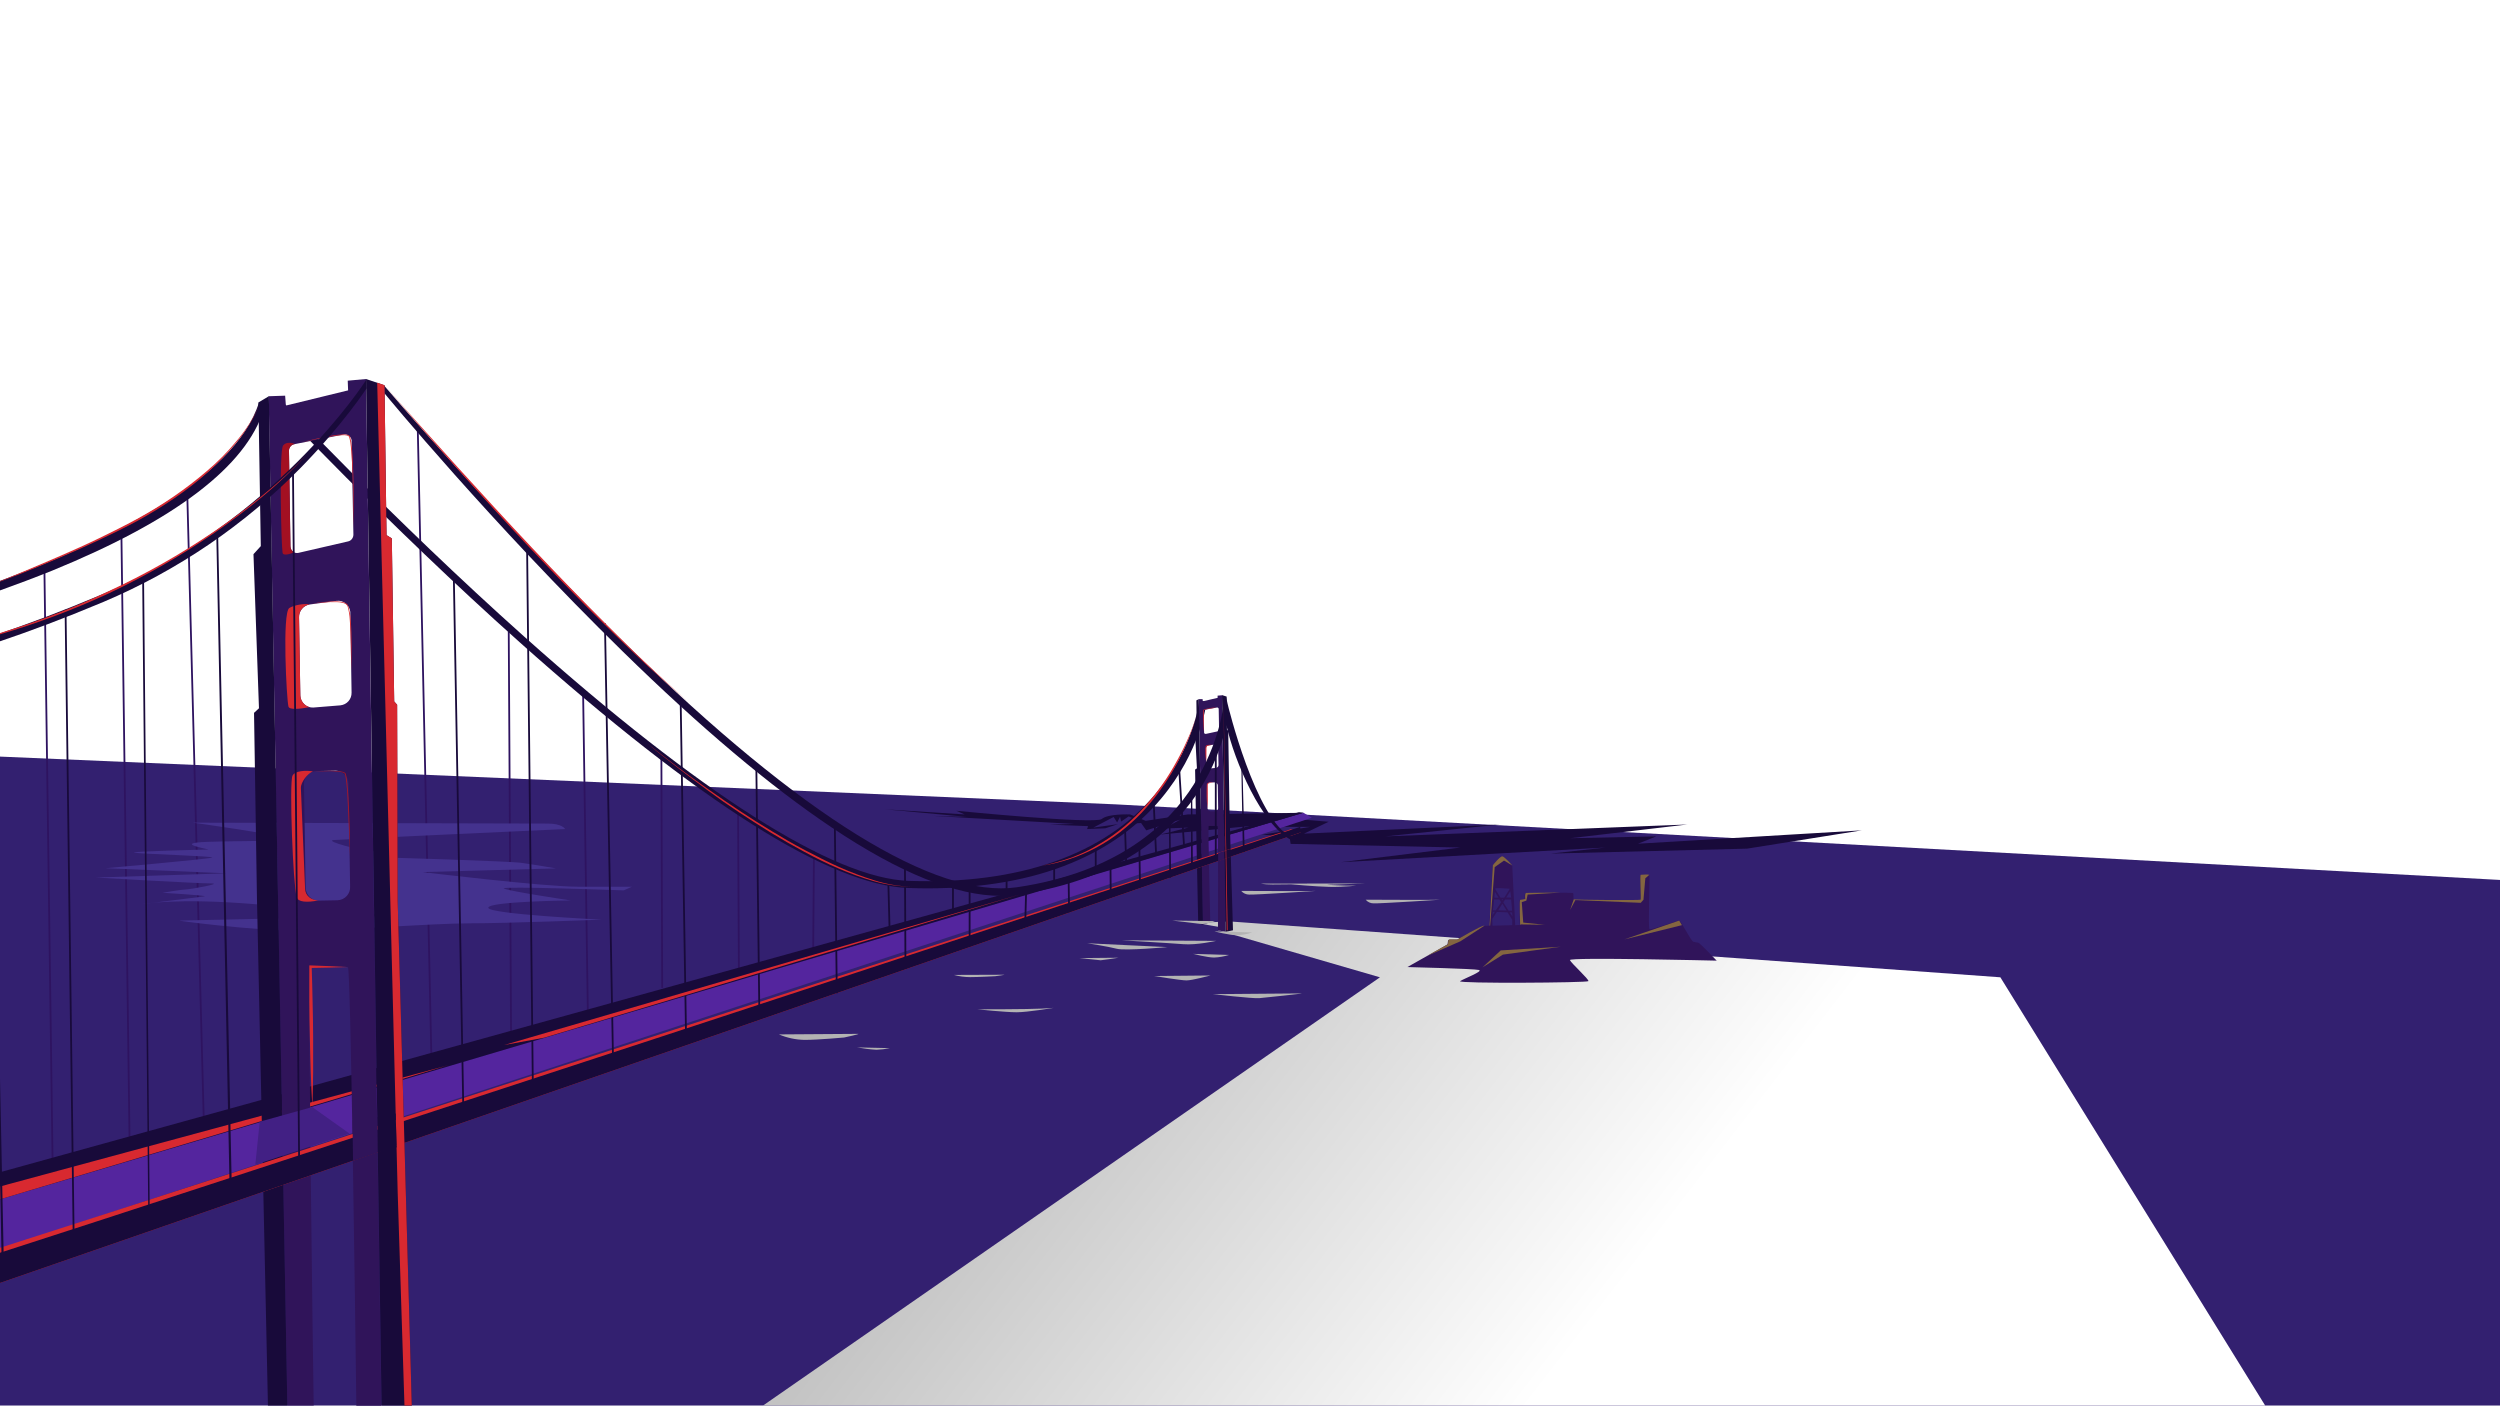
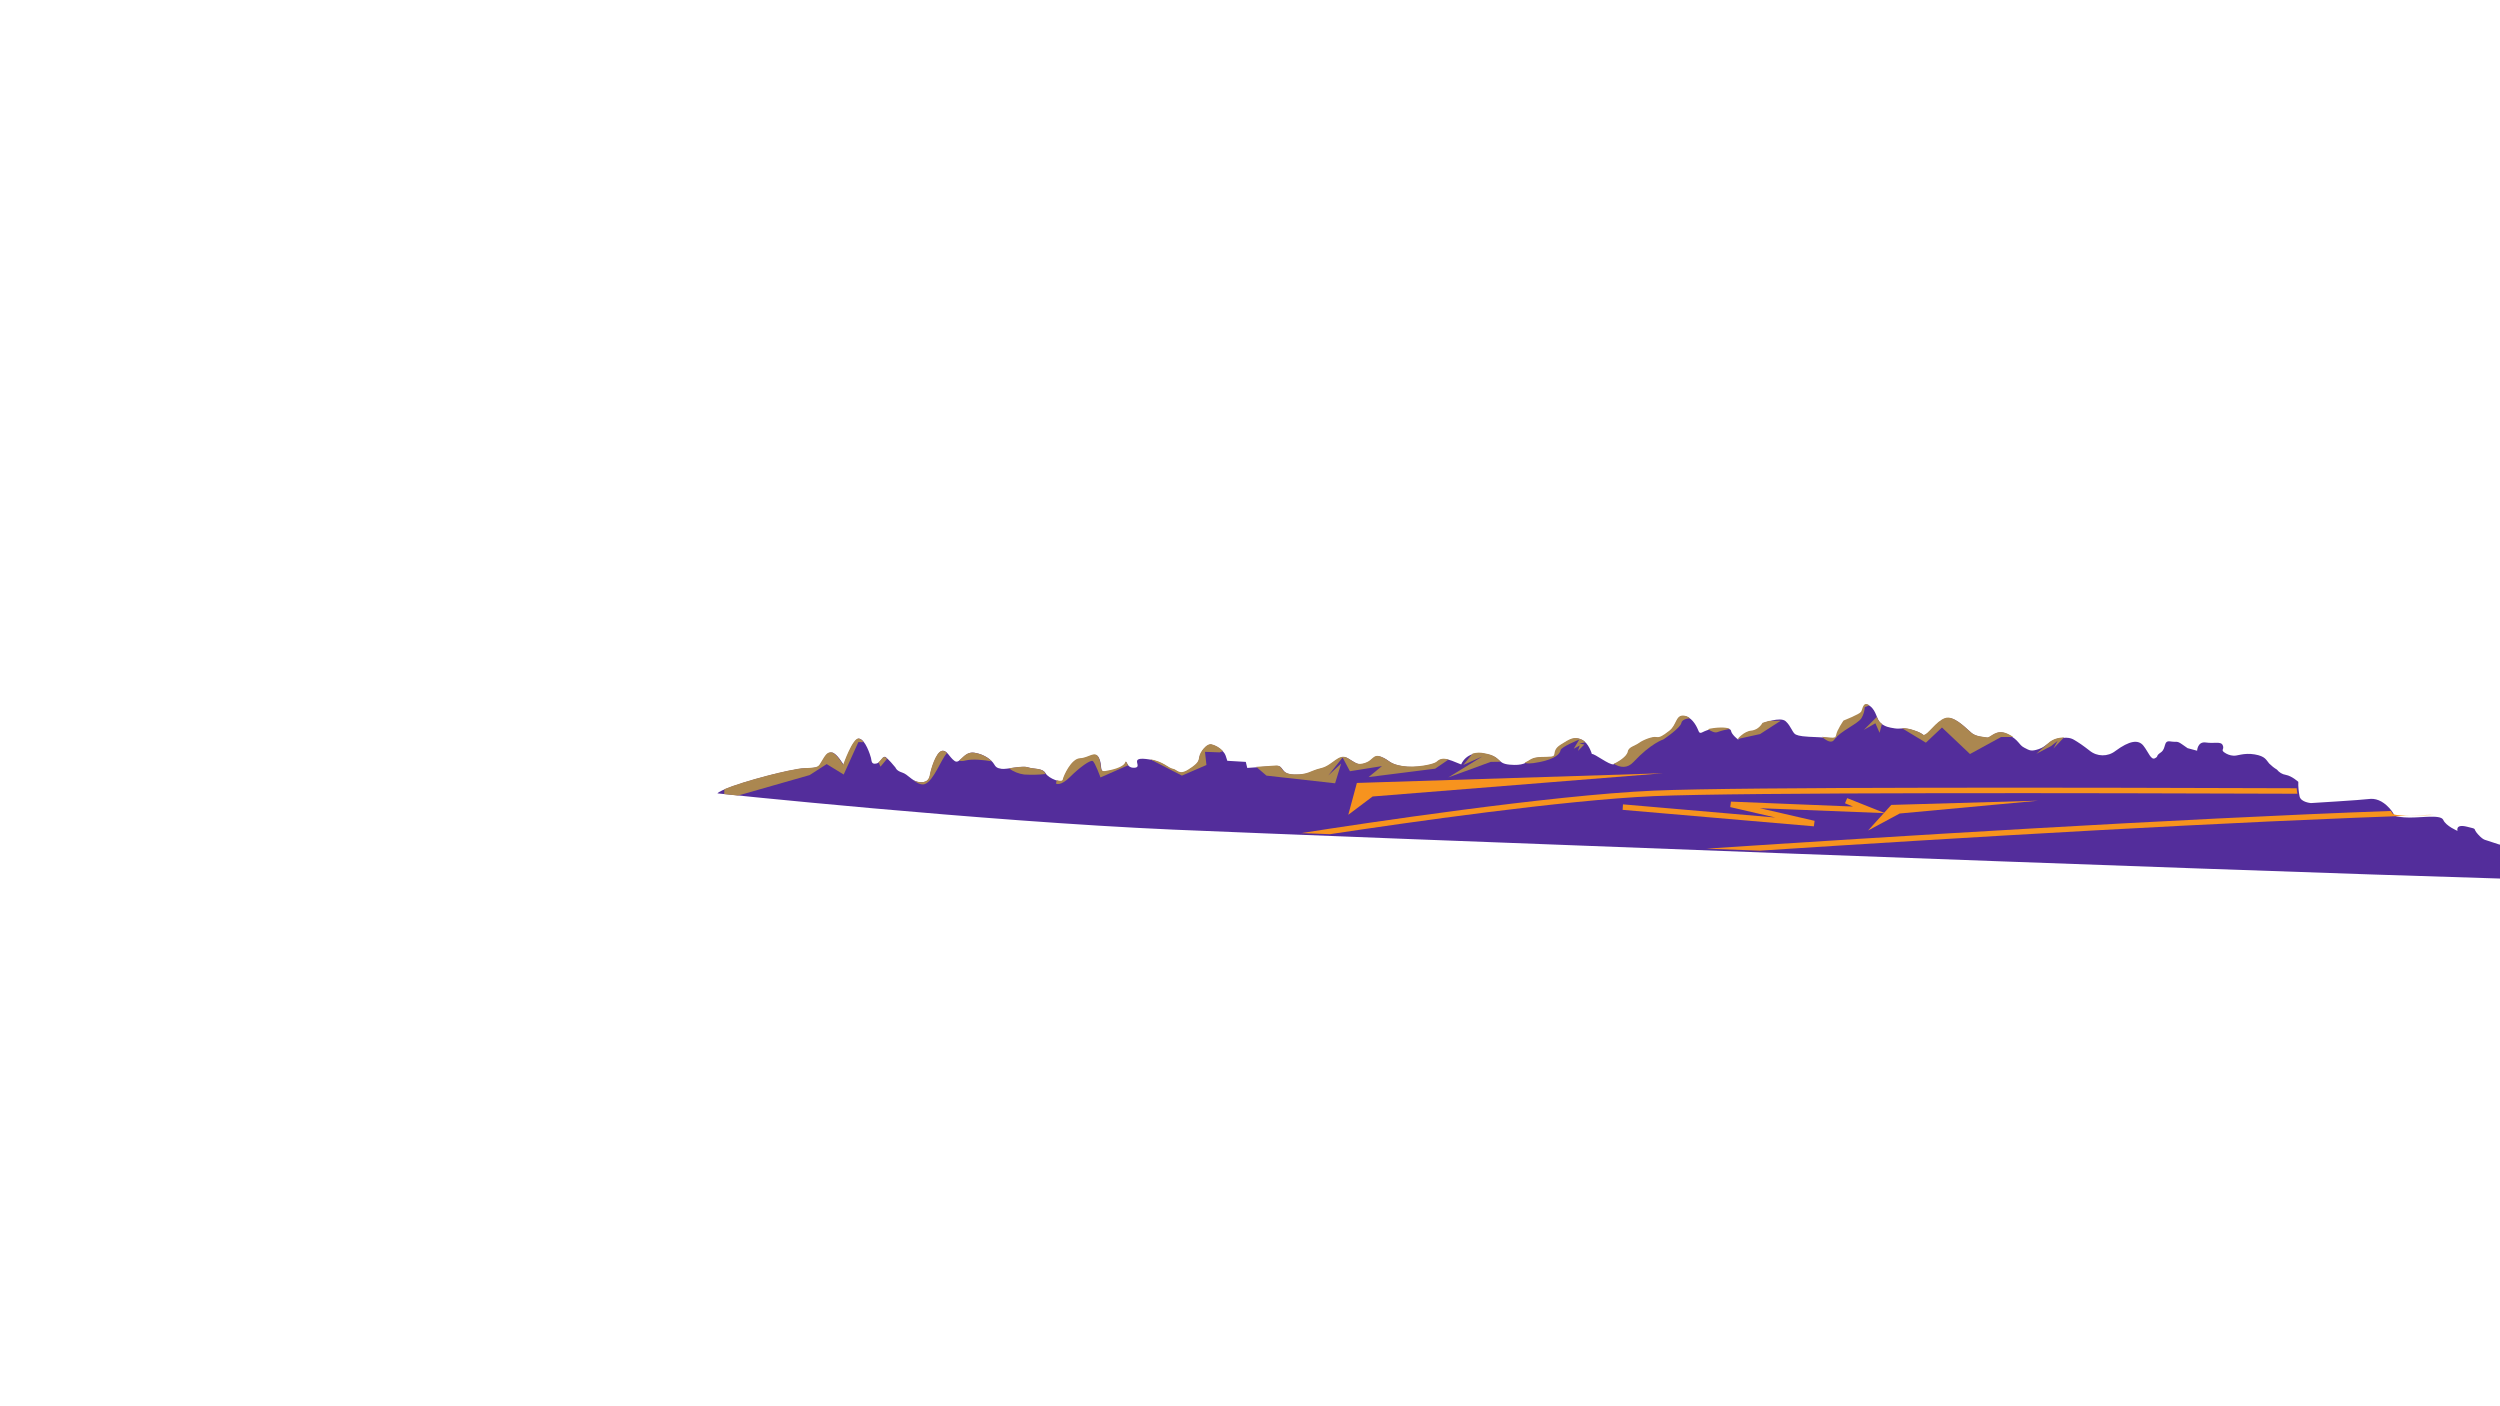
<svg xmlns="http://www.w3.org/2000/svg" version="1.1" id="Layer_1" x="0px" y="0px" viewBox="0 0 1366 768" style="enable-background:new 0 0 1366 768;" xml:space="preserve">
  <style type="text/css">
- 	.st0{fill:#332070;}
- 	.st1{fill:url(#SVGID_1_);}
- 	.st2{fill:#180A3A;}
- 	.st3{fill:#30145A;}
- 	.st4{fill:#2E1360;}
- 	.st5{fill:#44328E;}
- 	.st6{fill:#54259E;}
- 	.st7{fill:#D82930;}
- 	.st8{fill:#422084;}
- 	.st9{fill:#A31022;}
- 	.st10{fill:#AB1624;}
- 	.st11{fill:#846640;}
- 	.st12{fill:#B3B3B3;}
+ 	.st0{fill:#532D9B;}
+ 	.st1{fill:#AB8750;}
+ 	.st2{fill:#F7931E;}
</style>
-   <polygon class="st0" points="1366,768 1366,480.8 609.7,439.5 0,413.4 0,768 " />
-   <linearGradient id="SVGID_1_" gradientUnits="userSpaceOnUse" x1="862.098" y1="298.388" x2="421.099" y2="639.388" gradientTransform="matrix(1 0 0 -1 0 1032.24)">
-     <stop offset="0" style="stop-color:#FFFFFF" />
-     <stop offset="1" style="stop-color:#999999" />
-   </linearGradient>
-   <polygon class="st1" points="672.3,503.5 661.3,503.9 654.7,504.5 667.8,506.8 665.5,508.3 754,534 416.9,768 1237.7,768 1093,534   " />
-   <path class="st2" d="M522.5,443c0,0,76,7.5,79.5,4.5s15.5-2.5,15.5-2.5l8.5,3.5l23-3.5l63.2-0.9l-4.2,3.4l18,1.5l-13.5,6.5l107-5  L757,457l165-6.5l-64,7.5l47-1l-10,4l122.3-7.3l-62.7,10l-107.3,2.7l30-3.3l-144.7,8l65.3-8l-92.7-2l-0.6-4l-15-1l26.3-4.3h-15.8  l9.8-1l-39.5,5L687,451l-53,5l15.3-3.8l-13.3,0.5l8.8-4.8l-18.5,5.8l-2.8-4l-9,0.5l8.1-1.6l-5.9-2.5l-4.1,2.8l-0.6-2.6l-1.6,3.1  l-1.9-3l-11.1,5.8l13.5-1.9l-7,2.3L594,453l0.5-1.6l-20.9-0.8l13.4-0.4l-77.5-4.4l18.5,0.5l-44.5-4.1l43.6,2.8L522.5,443z" />
-   <path class="st3" d="M938,524.9c0,0-9.1-9.6-10-9.8c-0.9-0.1-1.8-0.3-2.7-0.5c-1.5-0.5-6.8-11.6-7.8-11.6s-15.3,5.2-16.2,4.7  s0.3-29.2-0.1-29.5s-4.1-0.1-4.7,0s0.3,13.2-0.1,13.6s-36.1,0.1-36.5-0.2s0.1-3.1-0.4-3.6s-24.8,0-25.8,0s-0.5,3.3-0.5,3.3  s-2.3,0.5-2.8,0.5s0,13.6,0,13.6l-2.5,0.1l-1.6-32.5c0,0-4.2-4.8-5.5-5s-5.2,4.8-5.2,4.8l-1.8,33l-3.1,0.1c-1.9,0-14.5,7.5-14.5,7.5  H792c-1.4,0-0.5,2.3-1.4,2.8S769,528.4,769,528.4s36.6,0.9,39.1,1.6s-8.2,4.7-10.3,6.1s69.6,0.9,70.1,0s-9.4-9.8-10.1-11.5  S938,524.9,938,524.9z M826.4,500.8l-1.5-2.3l1.3,0.1C826.3,499.8,826.4,500.7,826.4,500.8z M826.2,497.6h-1.9l-2.9-4.6l1-1.5h3.3  C825.9,493.5,826.1,495.8,826.2,497.6z M820.9,493.8l2.3,3.7l-4.6-0.1L820.9,493.8z M820.5,491.4h0.8l-0.4,0.6L820.5,491.4z   M825.7,490.4H823l2.2-3.4C825.4,487.9,825.5,489.1,825.7,490.4L825.7,490.4z M824.8,485.6c0,0,0.1,0,0.1,0.1l-3,4.8h-2l-3-4.9  C817.3,484.9,824,485.6,824.8,485.6L824.8,485.6z M816.8,487.3l2,3.2h-2.3C816.5,489.3,816.7,488.2,816.8,487.3L816.8,487.3z   M816.3,491.5h3l0.9,1.5l-2.9,4.4h-1.6C816,495.4,816.2,493.3,816.3,491.5L816.3,491.5z M815.7,498.2h1.1l-1.3,1.9L815.7,498.2z   M815.4,502.1l2.5-3.8l5.8,0.2l2.6,4.1v2.9l-10.8,0.3C815.4,504.5,815.4,503.3,815.4,502.1L815.4,502.1z" />
-   <rect x="26" y="310.2" transform="matrix(0.9999 -1.378780e-02 1.378780e-02 0.9999 -6.5184 0.4103)" class="st4" width="1" height="325.5" />
-   <rect x="68.1" y="292.2" transform="matrix(0.9999 -1.343889e-02 1.343889e-02 0.9999 -6.1783 0.9635)" class="st4" width="1" height="336" />
-   <rect x="106.3" y="269.7" transform="matrix(0.9997 -2.634894e-02 2.634894e-02 0.9997 -11.557 2.967)" class="st4" width="1" height="340.6" />
-   <rect x="231.5" y="233.7" transform="matrix(0.9998 -2.163891e-02 2.163891e-02 0.9998 -8.753 5.1157)" class="st4" width="1" height="346.6" />
-   <rect x="278.1" y="345" transform="matrix(1 -5.759364e-03 5.759364e-03 1 -2.6125 1.6121)" class="st4" width="1" height="218.8" />
-   <rect x="319.4" y="378.4" transform="matrix(0.9999 -1.483446e-02 1.483446e-02 0.9999 -6.8755 4.7969)" class="st4" width="1" height="174.9" />
-   <rect x="361.1" y="413" transform="matrix(1 -3.490609e-03 3.490609e-03 1 -1.6607 1.2651)" class="st4" width="1" height="126.8" />
-   <rect x="403" y="443" transform="matrix(1 -5.061303e-03 5.061303e-03 1 -2.4554 2.0485)" class="st4" width="1" height="86.3" />
-   <rect x="417.6" y="491.3" transform="matrix(7.853364e-03 -1 1 7.853364e-03 -50.755 932.4438)" class="st4" width="53.8" height="1" />
-   <rect x="485.2" y="482.3" transform="matrix(0.9997 -2.634894e-02 2.634894e-02 0.9997 -12.8734 12.9701)" class="st2" width="1" height="25.3" />
-   <rect x="520.2" y="483" class="st2" width="1" height="14" />
-   <rect x="549.5" y="478.3" class="st2" width="1" height="12" />
-   <rect x="575.5" y="471" class="st2" width="1" height="12" />
-   <path class="st5" d="M105.3,449.5c0,0,186,0.5,194,0.5s9.5,3,9.5,3s-121,5.5-126.5,6s15.5,6,21,6c2.9-0.1,5.7,0.3,8.5,1  c0,0-8.5,2.5-4.5,2.5s71,2,78,3s18.5,3,18.5,3l-73,2c0,0,66,8,85,8h29.5l-4.5,2c0,0-68.5-2.5-65.5-1s36.5,6.5,36.5,6.5s-45,0.5-45,4  s62,6.5,62,6.5s-52,2-72,2s-73.5,4-95.5,4s-66-5.5-63-5.5s111.5-2.5,118.5-2.5s-35.5-3-78-6.5s-61,0-61,0s30.2-3.8,33.8-4.2  s-22.8-2-22.8-2s10.7-1.8,12.7-1.8s21-3.3,13.7-3.3s-62.8-3.2-62.8-3.2s69.2-2.3,71.3-2.3s-66-2.8-66-2.8s56-5,58.2-5.8  s-39.3-2-42.5-2.7s38.2-1.7,40.3-1.7s-20.5-3.5-0.5-4.2s41.8,0,40.8-2S105.3,449.5,105.3,449.5z" />
-   <rect x="598.2" y="461.7" class="st2" width="1" height="15" />
-   <rect x="614.5" y="451.4" transform="matrix(0.9995 -3.175937e-02 3.175937e-02 0.9995 -14.3372 19.7648)" class="st2" width="1" height="19.6" />
-   <rect x="630.5" y="437.3" transform="matrix(0.9989 -4.641117e-02 4.641117e-02 0.9989 -20.2812 29.7715)" class="st2" width="1" height="28.7" />
-   <rect x="645.1" y="419.3" transform="matrix(0.998 -6.279387e-02 6.279387e-02 0.998 -26.3858 41.408)" class="st2" width="1" height="42.4" />
-   <path class="st2" d="M506.6,485.4c-3.4,0-6.9-0.1-10.4-0.2c-42.6-1.5-114.1-46.7-212.4-134.4c-73-65.2-134.4-130.8-135-131.4  l2.9-2.7c0.6,0.6,61.9,66.1,134.8,131.2c96.2,85.9,168.8,132,209.9,133.4c60.4,2.1,107-14.3,134.8-47.3c21-24.9,24.1-50.9,24.1-51.1  l4,0.4c-0.1,1.1-3.2,27.2-24.9,53.1c-12.7,15.2-29.2,27-49.1,35.2C563.1,480.8,536.7,485.4,506.6,485.4z" />
-   <polygon class="st6" points="712.2,444.1 0,653.9 0,682.4 716.8,446.8 " />
-   <path class="st2" d="M709.7,443.8c0,0-549.7,152.6-709.7,196.7v14.8l712.2-211.2L709.7,443.8z" />
-   <polygon class="st7" points="0,648.3 0,655.3 245,582 " />
-   <path class="st3" d="M190,208l0.2,5.3l-34,8.3l-0.4-5.4l-9,0.3L157,768h14.4c-0.4-27.8-3.4-239.8-1.8-239.8s18.8-0.3,20.5,0.3  c1.5,0.5,3.9,183,4.6,239.6h13.7l-8.4-561L190,208z M184.5,491.9l-10.4,0.2c-3.9,0-7.1-3.3-7.1-7.2l-0.9-56.2  c-0.2-3.9,2.9-7.3,6.8-7.4l10.4-0.2c3.9,0,7.1,3.3,7.1,7.2l0.9,56.2C191.5,488.3,188.5,491.7,184.5,491.9  C184.6,491.9,184.6,491.9,184.5,491.9L184.5,491.9z M186,385.4l-14.8,1.2c-3.7,0.2-6.9-2.7-7.1-6.4c0-0.1,0-0.3,0-0.4l-0.7-42.5  c-0.1-3.4,2.3-6.4,5.8-7l14.8-2c3.7-0.4,7,2.3,7.4,6c0,0.3,0,0.5,0,0.8l0.7,43.3C192.2,382,189.6,385,186,385.4z M190.3,295.8  l-27.3,6.3c-2,0.4-3.9-0.9-4.2-2.8c0-0.2-0.1-0.5-0.1-0.8l-0.8-52.1c-0.1-1.8,1.2-3.4,2.9-3.7l27.1-5.3c2-0.3,3.8,1,4.2,3  c0,0.2,0.1,0.4,0,0.6l1,51.1C193.1,293.8,192,295.4,190.3,295.8L190.3,295.8z" />
-   <polygon class="st2" points="217,385.1 215.4,383.3 214.1,294.2 211.2,292.4 210.1,210.5 200,207.1 208.5,768 225,768 217.3,492.6   " />
-   <polygon class="st2" points="141.2,219.9 142.5,298.4 138.5,302.8 141.5,387 138.8,389.5 140.4,490.8 146.4,768 157,768   146.9,216.5 " />
-   <path class="st3" d="M665.3,380.1v1.2l-8.1,1.9l-0.1-1.2H655l2.3,123.2l4-1.3c0,0-1.3-52.6-0.9-52.6s4.5-0.1,4.9,0.1  s0.2,56.9,0.2,56.9l4.2,0.9l-2-129.3L665.3,380.1z M665.6,441.6c0,0.9-0.7,1.6-1.6,1.7h-2.5c-0.9,0-1.7-0.7-1.7-1.6l-0.2-12.5  c0-0.9,0.7-1.6,1.6-1.7h2.5c0.9,0,1.7,0.7,1.7,1.6L665.6,441.6z M665.8,418c0,0.8-0.6,1.5-1.5,1.6l-3.5,0.3  c-0.9,0.1-1.6-0.6-1.7-1.4v-0.1l-0.2-9.5c0-0.8,0.6-1.5,1.4-1.6l3.5-0.5c0.9-0.1,1.7,0.5,1.8,1.3c0,0.1,0,0.1,0,0.2L665.8,418z   M665.4,399.6l-6.5,1.4c-0.5,0.1-0.9-0.2-1-0.7v-0.1l-0.2-11.6c0-0.4,0.3-0.8,0.7-0.8l6.5-1.2c0.5-0.1,0.9,0.2,1,0.7v0.1l0.2,11.4  C666.1,399.2,665.8,399.5,665.4,399.6L665.4,399.6z" />
-   <polygon class="st2" points="667.7,379.8 670.2,380.6 670.4,398.8 671.1,399.2 671.8,443.4 673.7,508.3 669.7,509.2 " />
-   <polygon class="st2" points="655,382 653.7,382.7 653.9,400.2 653,401.1 654,419.8 653,420.5 653.4,443 654.7,504.5 657.3,505.2 " />
-   <path class="st2" d="M144.1,223.8l-2.6-3.9C128.3,262.5,56.4,296.6,0,317.4v5.2c9.2-3.3,18.8-6.9,28.5-10.8  C95.6,284.4,134.5,254.8,144.1,223.8z" />
-   <path class="st7" d="M705.3,453.1c0,0-586.7,190.9-705.3,228.7V701l710.8-246.2L705.3,453.1z" />
-   <path class="st2" d="M710.4,451.8C637.1,475.9,89.1,656,0,684.5V701l710.8-246.2L710.4,451.8z" />
-   <polygon class="st8" points="141.9,612.9 170.6,604.9 191,619.4 139.5,636.4 " />
-   <path class="st2" d="M546.9,489.5c-24.4,0-55.4-12.5-92.5-37.4c-33.3-22.3-71.7-54.6-114-96c-72-70.4-129.9-140.6-130.4-141.3  l-0.2-4.2c0.6,0.7,61.6,72.4,133.4,142.6c94.7,92.6,168.1,138,212.4,131.6c56-8.2,83.5-35.1,96.7-56.2c14.3-22.8,16.3-43.8,16.3-44  l1.3-4l0.8,3.7c0.1,0.7,15.3,63.3,34.7,73l0.2,1.7c-16.1-8-31.2-43.1-35.5-62.8c-2.8,12.3-7.6,24-14.2,34.6  c-13.6,21.8-42,49.6-99.5,58C553.2,489.2,550.1,489.4,546.9,489.5z" />
-   <polygon class="st2" points="2.3,699.6 0,589.2 0,643.7 1.1,699.9 " />
-   <rect x="37.6" y="333.2" transform="matrix(0.9999 -1.291550e-02 1.291550e-02 0.9999 -6.5804 0.5346)" class="st2" width="1" height="353.1" />
-   <polygon class="st2" points="81.1,672.6 77.7,316.2 78.7,316.2 81.9,672.1 " />
-   <polygon class="st2" points="125.6,656.3 118.2,293 119.2,293 126.8,656 " />
-   <rect x="250.1" y="314.3" transform="matrix(0.9998 -1.780290e-02 1.780290e-02 0.9998 -8.1911 4.5345)" class="st2" width="1" height="296.1" />
-   <rect x="289.1" y="297.2" transform="matrix(0.9999 -1.064723e-02 1.064723e-02 0.9999 -4.7517 3.1087)" class="st2" width="1" height="301.3" />
-   <rect x="332.3" y="340.6" transform="matrix(0.9998 -1.850049e-02 1.850049e-02 0.9998 -8.4891 6.2359)" class="st2" width="1" height="242.7" />
-   <rect x="372.9" y="381.8" transform="matrix(0.9999 -1.605542e-02 1.605542e-02 0.9999 -7.5961 6.0566)" class="st2" width="1" height="188.6" />
-   <rect x="413.6" y="417.4" transform="matrix(0.9999 -1.221762e-02 1.221762e-02 0.9999 -5.914 5.0955)" class="st2" width="1" height="138.4" />
-   <rect x="456.2" y="450.2" transform="matrix(0.9999 -1.169418e-02 1.169418e-02 0.9999 -5.7742 5.3745)" class="st2" width="1" height="92.5" />
-   <rect x="494.1" y="472.8" transform="matrix(1 -5.061303e-03 5.061303e-03 1 -2.5292 2.5098)" class="st2" width="1" height="56.3" />
-   <rect x="529.3" y="485.2" class="st2" width="1" height="31.3" />
-   <rect x="550.8" y="494.7" transform="matrix(2.722533e-02 -0.9996 0.9996 2.722533e-02 50.1871 1041.998)" class="st2" width="19.3" height="1" />
-   <rect x="583.5" y="479.4" transform="matrix(0.9999 -1.622983e-02 1.622983e-02 0.9999 -7.8581 9.5429)" class="st2" width="1" height="19" />
-   <rect x="606.3" y="469.9" transform="matrix(1 -9.074841e-03 9.074841e-03 1 -4.3275 5.5266)" class="st2" width="1" height="19.4" />
-   <rect x="622.2" y="460.9" transform="matrix(0.9999 -1.622983e-02 1.622983e-02 0.9999 -7.5925 10.1689)" class="st2" width="1" height="23.9" />
-   <polygon class="st2" points="638.9,479.6 638.7,446.3 639.5,445.6 639.9,479.6 " />
-   <polygon class="st2" points="650.8,474.4 650.7,431.7 651.4,430.3 651.8,474.4 " />
-   <rect x="663.8" y="407.1" class="st2" width="1" height="62.9" />
-   <polygon class="st2" points="679.1,465.6 678.2,414.8 678.8,416.6 680.1,465.5 " />
-   <path class="st9" d="M158.7,298.5l-0.8-52.1c-0.1-1.8,1.2-3.4,2.9-3.7l0.5-0.1c-1.7-0.6-4.9-1.4-6.6,0.8c-2.3,3-1,55-0.3,58.7  c0.3,1.5,3.1,1,6.3-0.3C159.4,301.1,158.7,299.8,158.7,298.5z" />
-   <polygon class="st7" points="217,385.1 215.4,383.3 214.1,294.2 211.2,292.4 210.1,210.5 206.1,209.1 217.3,651.7 221,768 225,768   217.3,492.6 " />
-   <path class="st7" d="M173.9,492c-3.7-0.1-7.1-2.4-7.2-6.4l-2.3-55c-0.1-3.3,3.8-8.1,6.6-9.1c-3.7-0.7-10-0.4-11.2,2.4  c-1.8,4,0.3,59.7,2.3,66.3C162.8,493,167.9,493.2,173.9,492z" />
-   <path class="st7" d="M169.1,386.4c-3-0.9-5-3.6-5-6.7l-0.7-42.5c-0.1-3.4,2.3-6.4,5.8-7h0.1c-3.1-0.6-8.8,0.5-11.2,2  c-4,2.5-1.5,50-0.5,53.8C158,388,163.8,387.4,169.1,386.4z" />
-   <rect x="161.3" y="258.3" transform="matrix(1 -8.900355e-03 8.900355e-03 1 -4.0047 1.458)" class="st2" width="1" height="384.7" />
-   <path class="st10" d="M171,421.6c2.6-0.2,5.3-0.4,7.9-0.4c2.6-0.1,5.3,0,7.9,0.4c0.7,0.1,1.4,0.4,1.9,0.8c0.3,0.6,0.5,1.3,0.6,2  c0.2,1.3,0.4,2.6,0.5,3.9c0.3,2.6,0.4,5.3,0.6,7.9c0.3,5.3,0.5,10.5,0.6,15.8s0.2,10.5,0.2,15.8l-0.6-15.8  c-0.2-5.3-0.4-10.5-0.7-15.8c-0.1-2.6-0.3-5.3-0.6-7.9c-0.1-1.3-0.3-2.6-0.5-3.9c-0.1-0.6-0.2-1.2-0.5-1.8c-0.5-0.4-1.1-0.6-1.7-0.7  c-2.6-0.4-5.2-0.6-7.8-0.5C176.2,421.4,173.6,421.5,171,421.6z" />
-   <path class="st7" d="M170,330c4.6-1,9.4-1.4,14.1-1.4c1.2,0,2.4,0.2,3.6,0.5c0.6,0.2,1.2,0.4,1.7,0.8c0.3,0.2,0.5,0.4,0.6,0.7  c0.1,0.3,0.3,0.6,0.4,0.9c0.6,2.3,1.1,4.6,1.2,7c0.4,4.7,0.5,9.5,0.5,14.2s-0.1,9.5-0.3,14.2c0-4.7,0-9.5-0.1-14.2  s-0.2-9.5-0.6-14.2c-0.1-2.3-0.5-4.7-1.1-6.9c-0.1-0.5-0.4-1-0.9-1.4c-0.5-0.3-1-0.6-1.5-0.7c-1.1-0.3-2.3-0.5-3.5-0.5  c-2.4-0.1-4.7,0-7.1,0.2C174.7,329.3,172.3,329.6,170,330z" />
-   <path class="st7" d="M162.8,242.3c6.3-1.8,12.8-3.3,19.3-4.4c1.6-0.3,3.3-0.4,4.9-0.5c0.8,0,1.7,0,2.5,0.1c0.4,0.1,0.9,0.2,1.2,0.4  c0.2,0.1,0.4,0.3,0.5,0.6c0.1,0.2,0.2,0.4,0.2,0.6c0.4,1.6,0.7,3.3,0.8,4.9c0.2,1.6,0.3,3.3,0.4,4.9c0.4,6.6,0.5,13.2,0.6,19.8  l0.1,9.9l-0.1,9.9l-0.3-19.8c-0.1-6.6-0.3-13.2-0.8-19.8c-0.1-1.6-0.2-3.3-0.4-4.9c-0.1-1.6-0.4-3.3-0.8-4.8  c-0.1-0.4-0.3-0.8-0.5-0.9c-0.3-0.2-0.7-0.3-1.1-0.4c-0.8-0.1-1.6-0.2-2.4-0.1c-1.6,0.1-3.3,0.2-4.9,0.5c-3.3,0.5-6.5,1.1-9.7,1.8  S165.9,241.4,162.8,242.3z" />
-   <path class="st7" d="M190.1,528.4c-3.4,0.1-6.9,0.2-10.3,0.3c-1.7,0-3.4,0.1-5.1,0.1l-5.1,0.1l0.7-0.7c0.2,6.4,0.4,12.8,0.5,19.2  l0.2,9.6l0.1,9.6c0,6.4,0,12.8,0,19.2c-0.1,6.4-0.2,12.8-0.4,19.2c-0.4-6.4-0.7-12.8-0.9-19.2s-0.4-12.8-0.5-19.2l-0.2-9.6l-0.1-9.6  c0-6.4,0-12.8,0-19.2v-0.7h0.7l5.1,0.2c1.7,0.1,3.4,0.1,5.1,0.2C183.3,528.1,186.7,528.2,190.1,528.4z" />
-   <polygon class="st7" points="297.3,567 558.7,488.3 275.5,571 " />
-   <polygon class="st2" points="206.1,610.7 206.5,629.8 216.7,626.9 216.2,608.4 " />
-   <polygon class="st3" points="192.6,612.2 192.9,634.2 206.4,629.7 206.2,610.9 " />
-   <path class="st7" d="M664.8,386.6c-1.6,0.3-3.3,0.5-4.9,0.8l-1.2,0.3c-0.4,0.1-0.7,0.2-1,0.4c0,0.1,0,0.3,0,0.5s0,0.4,0,0.6  c0,0.4,0,0.8,0,1.2c0,3.3,0.2,6.6,0.2,9.9c-0.2-1.6-0.3-3.3-0.4-4.9s-0.2-3.3-0.2-5c0-0.4,0-0.8,0-1.2c0-0.2,0-0.4,0-0.6  c0-0.3,0.1-0.5,0.2-0.7c0.4-0.3,0.8-0.4,1.3-0.5c0.4-0.1,0.8-0.2,1.2-0.2C661.5,386.7,663.2,386.6,664.8,386.6z" />
-   <path class="st7" d="M662.6,407c-0.5,0-1,0.1-1.5,0.2s-1,0.2-1.4,0.4c-0.1,0-0.2,0.1-0.3,0.2s-0.1,0.1-0.1,0.2  c0,0.2-0.1,0.5-0.1,0.7c0,0.5,0,1,0,1.5c0,2,0,4.1-0.2,6.1c-0.1-1-0.2-2-0.3-3.1s-0.1-2-0.1-3.1c0-0.5,0-1,0.1-1.5  c0-0.3,0.1-0.5,0.1-0.8c0-0.2,0.1-0.3,0.3-0.4c0.1-0.1,0.2-0.2,0.4-0.2C660.5,406.9,661.6,406.9,662.6,407z" />
-   <path class="st7" d="M663.3,427.5c-0.7,0.1-1.4,0.1-2.1,0.3c-0.3,0.1-0.7,0.2-1,0.3c-0.2,0.1-0.2,0.2-0.3,0.3c0,0.2,0,0.3,0,0.5  c0,1.4,0,2.8,0,4.3c0,2.9,0,5.7-0.2,8.6c-0.1-1.4-0.2-2.9-0.3-4.3s-0.1-2.9-0.1-4.3s0-2.9,0.1-4.3c0-0.2,0-0.4,0.1-0.6  s0.2-0.4,0.5-0.5s0.7-0.2,1.1-0.3C661.9,427.5,662.6,427.5,663.3,427.5z" />
-   <polygon class="st3" points="665.6,466 665.6,470.5 669.1,469.3 669,464.9 " />
-   <polygon class="st2" points="672.4,463.8 672.5,468.1 669.1,469.3 669,464.9 " />
-   <polygon class="st7" points="668.5,381.5 670.8,508.3 670.3,508.3 " />
-   <path class="st7" d="M210.1,210.5c6.5,7.5,13.1,15,19.8,22.4s13.3,14.8,20,22.2c13.4,14.7,26.8,29.4,40.5,43.9s27.5,28.9,41.6,42.9  c3.5,3.6,7.1,7,10.6,10.5l5.3,5.2l5.4,5.1l5.4,5.1c1.8,1.7,3.6,3.4,5.5,5.1l11.1,10l-11.2-9.8c-1.9-1.6-3.7-3.3-5.5-5l-5.6-5  l-5.4-5.1l-5.4-5.2c-3.6-3.5-7.2-6.9-10.7-10.4l-10.6-10.5l-10.5-10.7c-3.5-3.5-6.9-7.1-10.4-10.8s-6.9-7.2-10.3-10.8  c-13.6-14.5-27.1-29.2-40.4-44.1l-9.9-11.2l-9.9-11.2C223,225.6,216.6,218.1,210.1,210.5z" />
-   <path class="st7" d="M654,390.5c-4.3,15-11.2,29.2-20.4,41.8c-3.1,4.2-6.4,8.2-10,12s-7.5,7.2-11.6,10.4c-4.1,3.2-8.5,6-13.1,8.5  c-9.2,4.9-19.1,8.2-29.4,9.8c5.1-1,10.1-2.4,15-4.1c2.5-0.8,4.8-1.9,7.2-2.9c1.2-0.5,2.3-1.1,3.5-1.7l1.7-0.9l1.7-1  c9-5,17.2-11.4,24.3-18.9s13.4-15.8,18.5-24.8c2.6-4.5,5-9.1,7.1-13.8C650.6,400.3,652.5,395.4,654,390.5z" />
-   <path class="st7" d="M354,406.5c5.4,4.3,10.9,8.5,16.4,12.7s11.1,8.2,16.8,12.2c11.3,8,22.8,15.7,34.6,22.8  c5.9,3.6,11.9,7.1,18,10.3s12.3,6.4,18.6,9.2c6.3,2.8,12.8,5.3,19.3,7.3c6.6,2.1,13.4,3.3,20.4,3.5c-6.9-0.1-13.8-1.1-20.5-3  s-13.2-4.3-19.5-7c-6.4-2.7-12.6-5.8-18.7-9.1s-12.1-6.7-18-10.3s-11.7-7.4-17.5-11.2s-11.5-7.8-17-11.9s-11.1-8.2-16.6-12.5  S359.3,411,354,406.5z" />
-   <path class="st2" d="M164.3,255.6c23-23.5,35.9-43.2,36-43.4l-0.3-4.5c-0.4,0.7-49.3,77.3-145,117.4c-21.7,9.1-39.9,15.9-55,21v4.3  c15.4-5.2,34.1-12.1,56.5-21.5C96.9,311.8,133.6,286.9,164.3,255.6z" />
-   <path class="st7" d="M117.1,291.2c9.1-6.3,18-12.9,26.5-20c8.5-7,16.6-14.7,24-22.9c-7.6,8.1-15.7,15.6-24.3,22.5  c-8.6,7-17.4,13.6-26.6,19.8C98.4,303,79.1,313.9,59,323.2c-19,9-38.8,16.5-59,22.7v0.7c20.4-6,40.3-13.5,59.5-22.4  C79.6,314.7,98.8,303.7,117.1,291.2z" />
-   <path class="st7" d="M33.3,304.4c7.1-3,14.2-6.2,21.2-9.5s14-6.7,20.8-10.4s13.4-7.8,19.9-12.2c6.4-4.4,12.6-9.1,18.4-14.3  c2.9-2.6,5.7-5.3,8.4-8.1s5.3-5.7,7.7-8.7c2.4-3,4.7-6.2,6.7-9.5c2.1-3.3,3.8-6.7,5.2-10.4c-1.4,3.6-3.3,7-5.4,10.3  c-2.1,3.2-4.4,6.4-6.9,9.3c-4.9,6-10.4,11.5-16.3,16.5c-11.8,10.1-24.6,18.8-38.2,26.2c-6.8,3.7-13.7,7.1-20.7,10.5  s-14,6.5-21.1,9.6s-14.2,6.1-21.4,9.1c-3.9,1.6-7.7,3.2-11.6,4.7v0.3c3.9-1.5,7.9-3,11.8-4.5C19,310.4,26.2,307.5,33.3,304.4z" />
-   <path class="st11" d="M798,514.3l13.1-8.5h-0.2c-1.9,0-14.5,7.5-14.5,7.5h-4.2c-1.4,0-0.5,2.3-1.4,2.8c-0.5,0.2-5.8,3.3-11,6.2  L798,514.3z" />
-   <path class="st11" d="M813.9,505.7l0.3,0.1l2.5-32l5.1-3.6l4.5,2.7c-0.3-0.4-4.2-4.8-5.4-5s-5.2,4.8-5.2,4.8L813.9,505.7z" />
-   <path class="st11" d="M844,505.3l-11.7-1.2l-0.8-11.2l2.5-0.8l0.7-3.3l18.2-1.1c-7.4,0-18.4,0.2-19,0.2c-0.9,0-0.5,3.3-0.5,3.3  s-2.3,0.5-2.8,0.5s0,13.6,0,13.6l0.6-0.2L844,505.3z" />
-   <path class="st11" d="M852.8,517.3c-0.5,0-32.8,2-32.8,2l-10,9.3l11.2-7L852.8,517.3z" />
-   <path class="st11" d="M860.8,491.8l35.7,1.5l1.5-1.7l1-11.7l2.2-1.9c-0.5-0.3-4.1-0.1-4.7,0s0.3,13.2-0.1,13.6s-36.1,0.1-36.5-0.2  l-2,5.8L860.8,491.8z" />
-   <polygon class="st11" points="917.5,503 919,505.5 887.5,513.3 " />
-   <path class="st12" d="M651.9,521.2c0,0,7.8,2,11.5,2c2.7-0.1,5.5-0.6,8.1-1.4L651.9,521.2z" />
-   <path class="st12" d="M589.9,523.5c6.6,0.6,10.7,1.2,11.5,1.2s9.8-1.4,9.8-1.4L589.9,523.5z" />
-   <path class="st12" d="M706.7,482.8l39-0.1c0,0-17.7,0.7-20.2,0.7s11.1,0.7,14.6,0.5s-5.8,0.9-13.7,0.7s-20.9-1.4-20.9-1.4  s-6,0.1-10.2,0.1c-2.2,0-4.3-0.1-6.4-0.5L706.7,482.8z" />
-   <path class="st12" d="M594.1,515.4c0,0,11.6,1.8,16.1,3s27.7-0.9,27.7-0.9L594.1,515.4z" />
-   <path class="st12" d="M630.7,533.3l30.7-0.3c0,0-10,2.7-13.1,2.7S630.7,533.3,630.7,533.3z" />
-   <path class="st12" d="M662.7,543.2c0,0,46.3-0.4,48.4-0.4s-19.8,2.3-23.1,2.6S662.7,543.2,662.7,543.2z" />
-   <path class="st12" d="M746.2,491.6c2.4,0,38,0.2,40.9,0s-33.5,2.2-36.6,2C748.9,493.6,747.3,492.9,746.2,491.6z" />
-   <path class="st12" d="M678.2,486.8c2.4,0,38,0.2,40.9,0s-33.5,2.2-36.6,2C680.9,488.8,679.3,488.1,678.2,486.8z" />
-   <path class="st12" d="M613,513.8c0,0,26.2,1.5,33.5,2.1s18-1.8,18-1.8L613,513.8z" />
-   <path class="st12" d="M640.4,503c0,0,12,1.3,15.3,1.8s8.2-1.5,8.2-1.5L640.4,503z" />
-   <path class="st12" d="M468.3,572.3c3.5,0.6,7,1.1,10.6,1.3c2.5-0.1,5-0.4,7.4-0.9L468.3,572.3z" />
-   <path class="st12" d="M663.5,508.9c0,0,8.2,2.1,12.2,2.1c2.9-0.1,5.8-0.6,8.5-1.5L663.5,508.9z" />
-   <path class="st12" d="M521.2,532.7c2.9,0.8,5.9,1.2,8.9,1.2c4.6,0,13.7-0.5,13.7-0.5s6-0.8,4.8-0.8L521.2,532.7z" />
-   <path class="st12" d="M425.6,565.2c4.4,1.9,9.2,2.9,14,3c7.3,0,21.6-1.3,21.6-1.3s9.4-2,7.6-2S425.6,565.2,425.6,565.2z" />
-   <path class="st12" d="M534,551.5c0,0,28.5,0,35.1-0.4l6.6-0.4c0,0-14.2,2.4-20.2,2.4S534,551.5,534,551.5z" />
+   <path class="st0" d="M1362.7,460.5c-5.1-1.9-5.3-0.9-8.7-4.6s0.4-2.6-6.1-4.2s-5.1,2.3-5.1,2.3s-6.3-2.6-7.8-6s-14.1-0.7-21.4-1.4  s-4-0.6-8-5s-7.9-5.5-11.4-5s-31.5,2.2-31.5,2.2s-5.4-0.4-6.2-3.6c-0.5-2.6-0.8-5.3-0.7-8c0,0-3.5-3.2-6.8-3.8  c-2-0.3-3.7-1.4-4.9-2.9c-1.5-0.9-2.9-2-4.2-3.3c-1.7-1.9-2-4-8-5s-9.7,1-11.6,0.7c-1.8-0.1-3.6-0.8-5.1-1.9  c-1.8-1.4,0.3-1.5-0.7-3.8s-4.6-0.8-9.2-1.5c-4.6-0.7-4.8,4.5-4.8,4.5l-5.2-1.4l-3-2.1c-3-2.1-2.6-1-6.5-1.6s-2,3.9-5.1,6  s-1,2-3.2,3.2c-2.2,1.2-3.5-3.2-6.3-6.8c-2.8-3.6-7.7-2.8-15.3,2.8c-4.2,3.3-10.1,3.2-14.2-0.2c0,0-4.2-3.3-6.7-4.8s-3.6-2.7-9.2-2  c-5.6,0.7-7.5,4.6-11.8,6c-4.3,1.4-4.9,0.8-8-0.8s-2.7-4.1-9-7.3c-6.3-3.2-9.2,2.2-11.1,1.9c-1.9-0.3-6-0.5-8.4-2.4  s-8.1-8.2-12.8-8.4c-4.7-0.2-10.1,7.8-12.3,9c-2.2,1.2,0,0-6.4-2.1s-7.3-0.7-10.6-1.2c-3.3-0.5-5.3-0.9-7.7-2.8s-2.3-6.7-5.9-9.4  s-3.7,2-4.6,3.5s-9.6,4.8-9.6,4.8s-3.6,5.2-4,7.8s-2.2,1.2-10.3,0.9s-10.1-0.6-12-1.4s-2.6-4.6-5.6-7.3s-12.4,1.1-12.4,1.1  s-2,3.9-6.1,4.3s-7.5,4.6-7.5,4.6s-3.6-2.7-3.9-4.9s-11.3-1.3-14.3,0.3s-2.9,1.1-3.9-1.2s-3.6-6.9-7.7-7.1s-3.6,5.2-7.5,8.3  s-5.4,3.9-7.3,3.5s-7,1.5-9.3,3.2s-5.8,2.2-6.2,4.8s-5.7,5.9-7.9,6.6s-10.5-6-11.9-5.6c0,0-1.7-6.1-5.5-7.8s-6-0.5-11.3,2.9  s-1.7,6.1-5.1,6.5s-8.1-0.3-11.1,1.4s-4.6,3.5-12,2.8s-4-4.4-13.9-6s-12.5,5.9-12.5,5.9l-5-2c-5.1-1.9-6.7-0.6-8.3,0.8  s-11.4,3.4-18.7,2.2s-6.9-3.2-11.4-5s-4.4,1.9-8.7,3.3s-4.8,0.3-9.7-2.6s-8.1,4-14.5,5.5s-6.7,3.6-14.8,3.4s-5.3-5.1-10-4.8  s-15.8,1.1-15.8,1.1l-0.8-3.3l-10.1-0.6l-0.9-2.8c-0.9-2.8-5.2-5.6-7.8-6s-6.1,4.3-6.5,6.8c-0.4,2.5-0.6,3.6-5.9,7s-6.1,0-8.7-0.4  c-2.6-0.4-5.4-4.6-14.7-5.6c-9.3-1-1.4,4.5-6.2,4.8c-4.8,0.3-3.9-4.9-5-2.4c-1.1,2.5-7.4,4-10.9,4.5s-1.5-3.4-3.5-7.4  s-5.4,0.2-10.2,0.4c-4.8,0.2-9,9.6-9.4,11.6c-0.4,2-8-0.8-9.6-3.7c-1.6-2.9-6.4-2.1-9.6-3.2s-11.7,1.2-14.4,0.8  c-2.7-0.4-3.2-1-4.3-2.8s-4.6-5-10.5-6c-5.9-1-7.9,6.6-10.9,4.5s-4.3-6.5-7.2-5.4s-5.6,9.6-6.2,13.2s-3.4,4.2-6.7,3.6  s-5.4-4.1-8.6-5.1s-3.6-2.7-3.6-2.7c-1.6-2-3.3-3.9-5.2-5.6c-1.8-1.4-2.5,2.8-5.3,3.4s-2.5-1.5-2.9-3.1s-3.1-10-6.4-10.5  S461,418,461,418s-3.7-6.4-6.3-6.8s-3.7,2-5.5,4.9c-1.8,2.9-1.3,3.5-9.4,3.7c-8.1,0.2-44.5,10-47.8,13.7c0,0,144,15.2,248.9,19.8  c88.2,3.8,575.3,22.4,727.1,26.8V462C1366,461.6,1364.3,461.1,1362.7,460.5z" />
+   <path class="st1" d="M820.2,416.2c-2.2-1.4-2.6-3.5-9.5-4.7c-2-0.4-4-0.3-6,0.2l-5.2,6.3l10.5-4.7l-18.7,11.5l23.2-8.5L820.2,416.2z  " />
+   <path class="st1" d="M1016.9,388.9c-0.9,1.4-9.6,4.8-9.6,4.8s-3.6,5.2-4,7.8c-0.4,2.3-1.8,1.5-7.8,1.1c2.5,2.2,5.3,3.8,6.8,1.5  c3-4.5,12.9-8.6,14.8-11.7c1.1-1.8,1.7-3.9,1.8-6l2.5-1C1017.9,382.9,1017.8,387.5,1016.9,388.9z" />
+   <path class="st1" d="M956.9,399.2c-4.1,0.4-7.5,4.6-7.5,4.6l12.3-2.7l11.3-7.3l-6.5,0.1c-2,0.5-3.5,1.1-3.5,1.1  S961.1,398.8,956.9,399.2z" />
+   <path class="st1" d="M864,404c-3.8-1.7-6-0.5-11.3,2.9s-1.7,6.1-5.1,6.5s-8.1-0.3-11.1,1.4c-1.2,0.7-2.2,1.4-3.4,1.9  c0.7,0.5,2.7,0.8,8.1-0.3c9-1.8,11.2-4.7,11.5-6.5s10.2-5.8,10.2-5.8l-3,5l3.3-1.8l-1,3l3.5-3.5l-2.8-0.5l3.3-0.7  C865.5,404.9,864.8,404.3,864,404z" />
+   <path class="st1" d="M1085.7,402.9c-2-0.3-6-0.5-8.4-2.4s-8.1-8.2-12.8-8.4c-4.7-0.2-10.1,7.8-12.3,9c-2.2,1.2,0,0-6.4-2.1  c-2.2-0.8-4.4-1.2-6.7-1.2l13.2,8l8.8-8.3l15.3,14.5l17-9.3h6.6c-0.9-0.7-1.9-1.2-2.9-1.7C1090.6,397.9,1087.7,403.2,1085.7,402.9z" />
+   <path class="st1" d="M1127.8,402.9c-0.6,0-1.4,0.1-2.2,0.2c-2.1,0.3-4,1-5.7,2.3l-7.3,6.5l8.2-4.3l3.5-2.8l-2.3,4.2L1127.8,402.9z" />
+   <path class="st1" d="M784.2,420l7.3-5c-3.9-1.1-5.3,0.1-6.7,1.3c-1.6,1.3-11.4,3.4-18.7,2.2s-6.9-3.2-11.4-5s-4.4,1.9-8.7,3.3  s-4.8,0.3-9.7-2.6s-8.1,4-14.5,5.5s-6.7,3.6-14.8,3.4s-5.3-5.1-10-4.8c-2.6,0.1-7.1,0.5-10.6,0.7l5.6,4.8l37.5,4.2l3.3-10.8l-7,6.5  l7.8-9.8l4,7.5l17.5-2.8l-7.3,6L784.2,420z" />
+   <path class="st1" d="M1027,400.4l1.3-4.9c-0.3-0.2-0.6-0.4-0.8-0.6c-0.9-0.9-1.6-2-2-3.2l-7.1,7.1l6.3-3.6L1027,400.4z" />
+   <path class="st1" d="M561.5,419.2c-2.2-0.7-6.7,0.1-10.3,0.6c2.5,1.8,5.4,3,8.4,3.4c3.9,0.2,7.9,0.2,11.8-0.3  c-0.1-0.2-0.3-0.4-0.4-0.5C569.6,419.5,564.7,420.3,561.5,419.2z" />
+   <path class="st1" d="M480,416.5l1.1,2.4l3.6-4.3c-0.3-0.2-0.5-0.5-0.8-0.7C482.4,412.8,481.7,415.2,480,416.5z" />
+   <path class="st1" d="M395.7,433.9l7.5,0.8l39.2-11.2l9.3-6l9.3,5.7l8-17.7h2.8c-0.6-1-1.5-1.7-2.6-2c-3.3-0.5-8.5,14.4-8.5,14.4  s-3.7-6.4-6.3-6.8s-3.7,2-5.5,4.9c-1.8,2.9-1.3,3.5-9.4,3.7c-6.8,0.2-33.3,7.1-43.7,11.5L395.7,433.9z" />
+   <path class="st1" d="M659.2,418l-0.8-7.2l8.1,0.3l1.7-0.7c-1.7-1.9-4-3.2-6.4-3.8c-2.6-0.4-6.1,4.3-6.5,6.8c-0.4,2.5-0.6,3.6-5.9,7  s-6.1,0-8.7-0.4c-2.4-0.4-4.9-3.9-12.4-5.2l17.5,9L659.2,418z" />
+   <path class="st1" d="M514.2,410.4c-2.9,1.1-5.6,9.6-6.2,13.2s-3.4,4.2-6.7,3.6c-1.2-0.3-2.4-0.8-3.3-1.6c2.8,2.2,5.5,3.6,7.4,2.8  c4.7-1.8,8.6-13,12-17C516.5,410.5,515.5,409.9,514.2,410.4z" />
+   <path class="st1" d="M524.1,415.5c0.7,0.4,1.8,0.5,3.6,0c3.7-0.9,9.7-0.3,14.2,0.5c-2.6-2.6-6-4.2-9.6-4.7  C528.2,410.6,526.1,414,524.1,415.5z" />
+   <path class="st1" d="M912.2,399.2c-3.9,3-5.4,3.9-7.3,3.5s-7,1.5-9.3,3.2s-5.8,2.2-6.2,4.8s-5.5,5.8-7.7,6.6c3.6,2.2,7.5,2.7,10.9-1  c9.5-10.2,16.3-12.3,16.3-12.3s9.3-6.2,9.8-9c0.3-1.6,2.5-2.4,4.7-2.5c-1-0.9-2.4-1.5-3.7-1.5C915.6,390.8,916.1,396.1,912.2,399.2z  " />
+   <path class="st1" d="M938.5,400c2.1-0.8,4.4-1.3,6.6-1.7c-1.6-1.2-8.1-0.9-11.9,0.1C935.2,399.7,937.1,400.6,938.5,400z" />
+   <path class="st1" d="M584.7,424.5c5.3-5.3,11-9.3,12.3-8.7s4.3,9,4.3,9l15.2-6.7c-1.2-1.3-1.1-3-1.8-1.3c-1.1,2.5-7.4,4-10.9,4.5  s-1.5-3.4-3.5-7.4s-5.4,0.2-10.2,0.4c-4.8,0.2-9,9.6-9.4,11.6c-0.1,0.9-1.6,0.9-3.3,0.4l-0.4,1.8C577,428.2,579.4,429.8,584.7,424.5  z" />
+   <path class="st2" d="M903.6,432c-56.5,2.5-158.3,17.8-192.6,23.2c5,0.2,10.3,0.4,15.7,0.6c43-6.5,127.5-18.6,177-20.8  c48.2-2.1,241.3-1.7,351.6-1.3c-0.2-1-0.3-2-0.4-3C1144.5,430.3,951.8,429.9,903.6,432z" />
+   <polygon class="st2" points="886.6,442.5 991.1,451.5 991.5,448.5 961.6,441.6 1029.9,444.3 1009.3,436.1 1008.1,438.9   1012.5,440.7 945.8,438 945.4,441 970.1,446.7 886.8,439.5 " />
+   <path class="st2" d="M961.5,464.8c104.6-6.8,258.4-16.1,368.1-19.5c-4.7-0.3-12.1,0.8-17.1,0.3c-5.5-0.5-5-0.6-6.1-2.5  c-118.6,4.3-277.1,14.2-374,20.6C942,464.1,951.7,464.4,961.5,464.8z" />
+   <polygon class="st2" points="1020.7,453.8 1033.4,439.8 1113.6,437.5 1038,444.5 " />
+   <polygon class="st2" points="736.7,445.2 741.4,427.8 908.7,422.5 750,435.2 " />
</svg>
